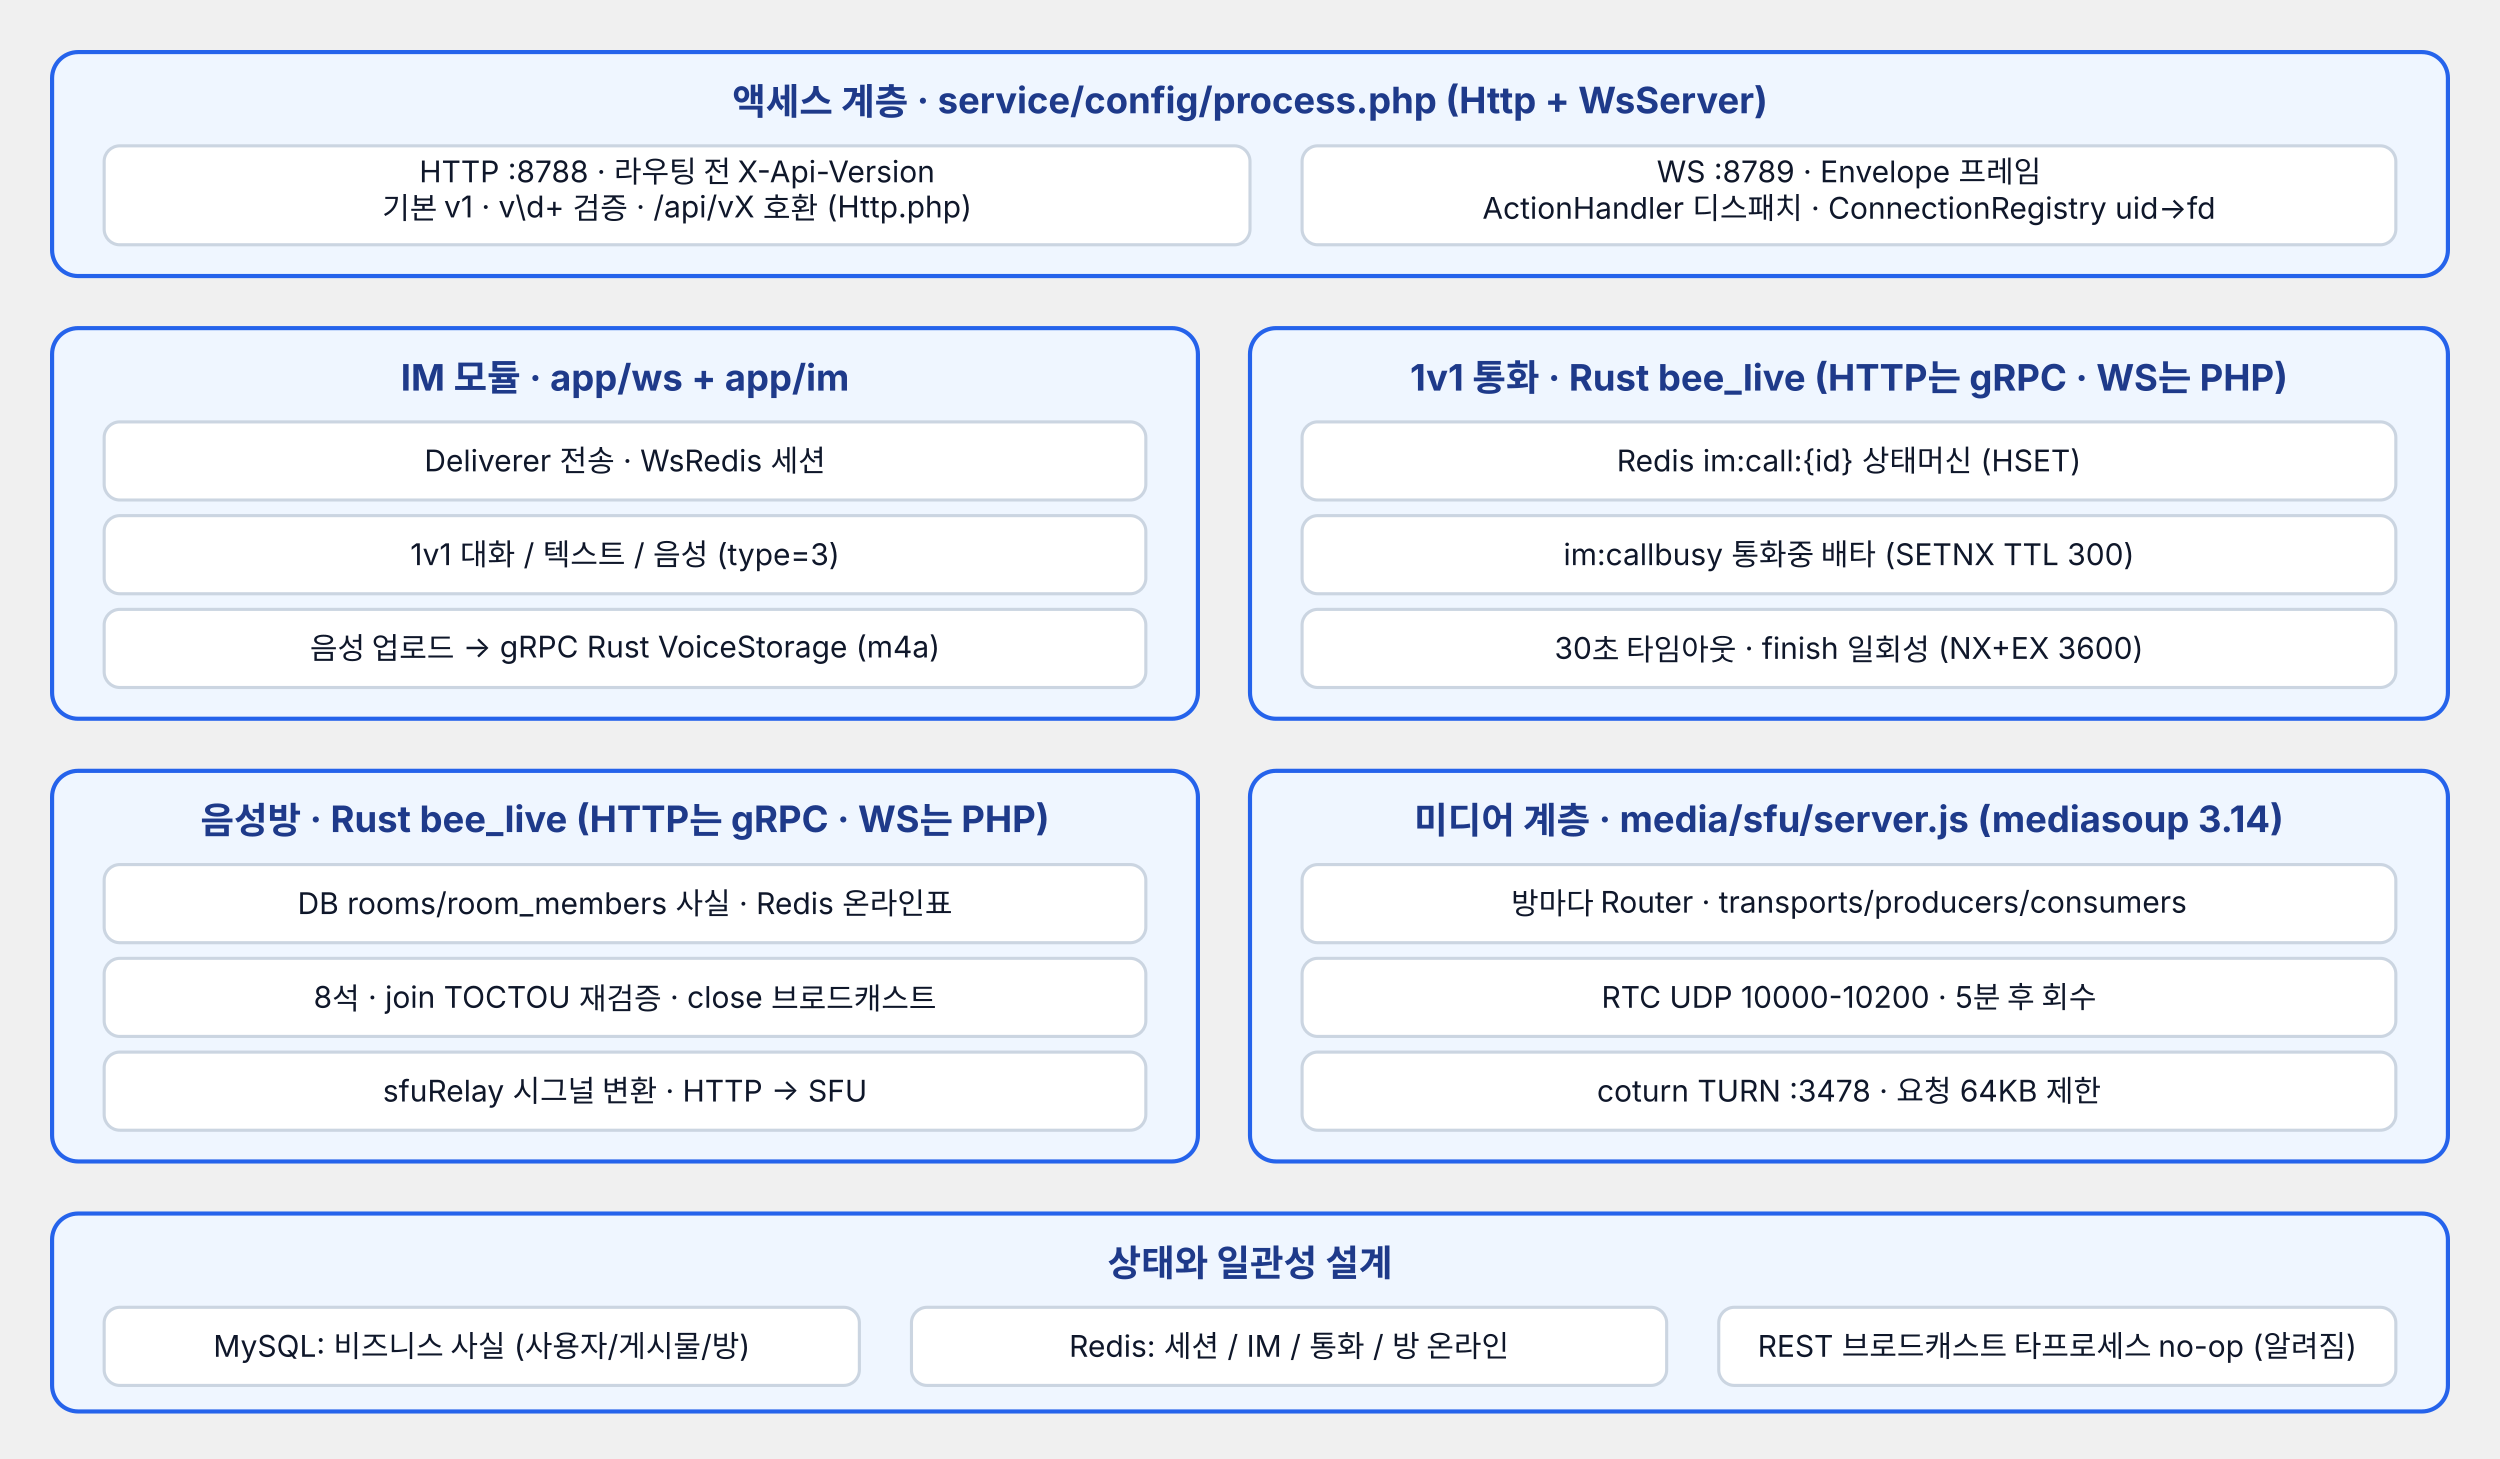
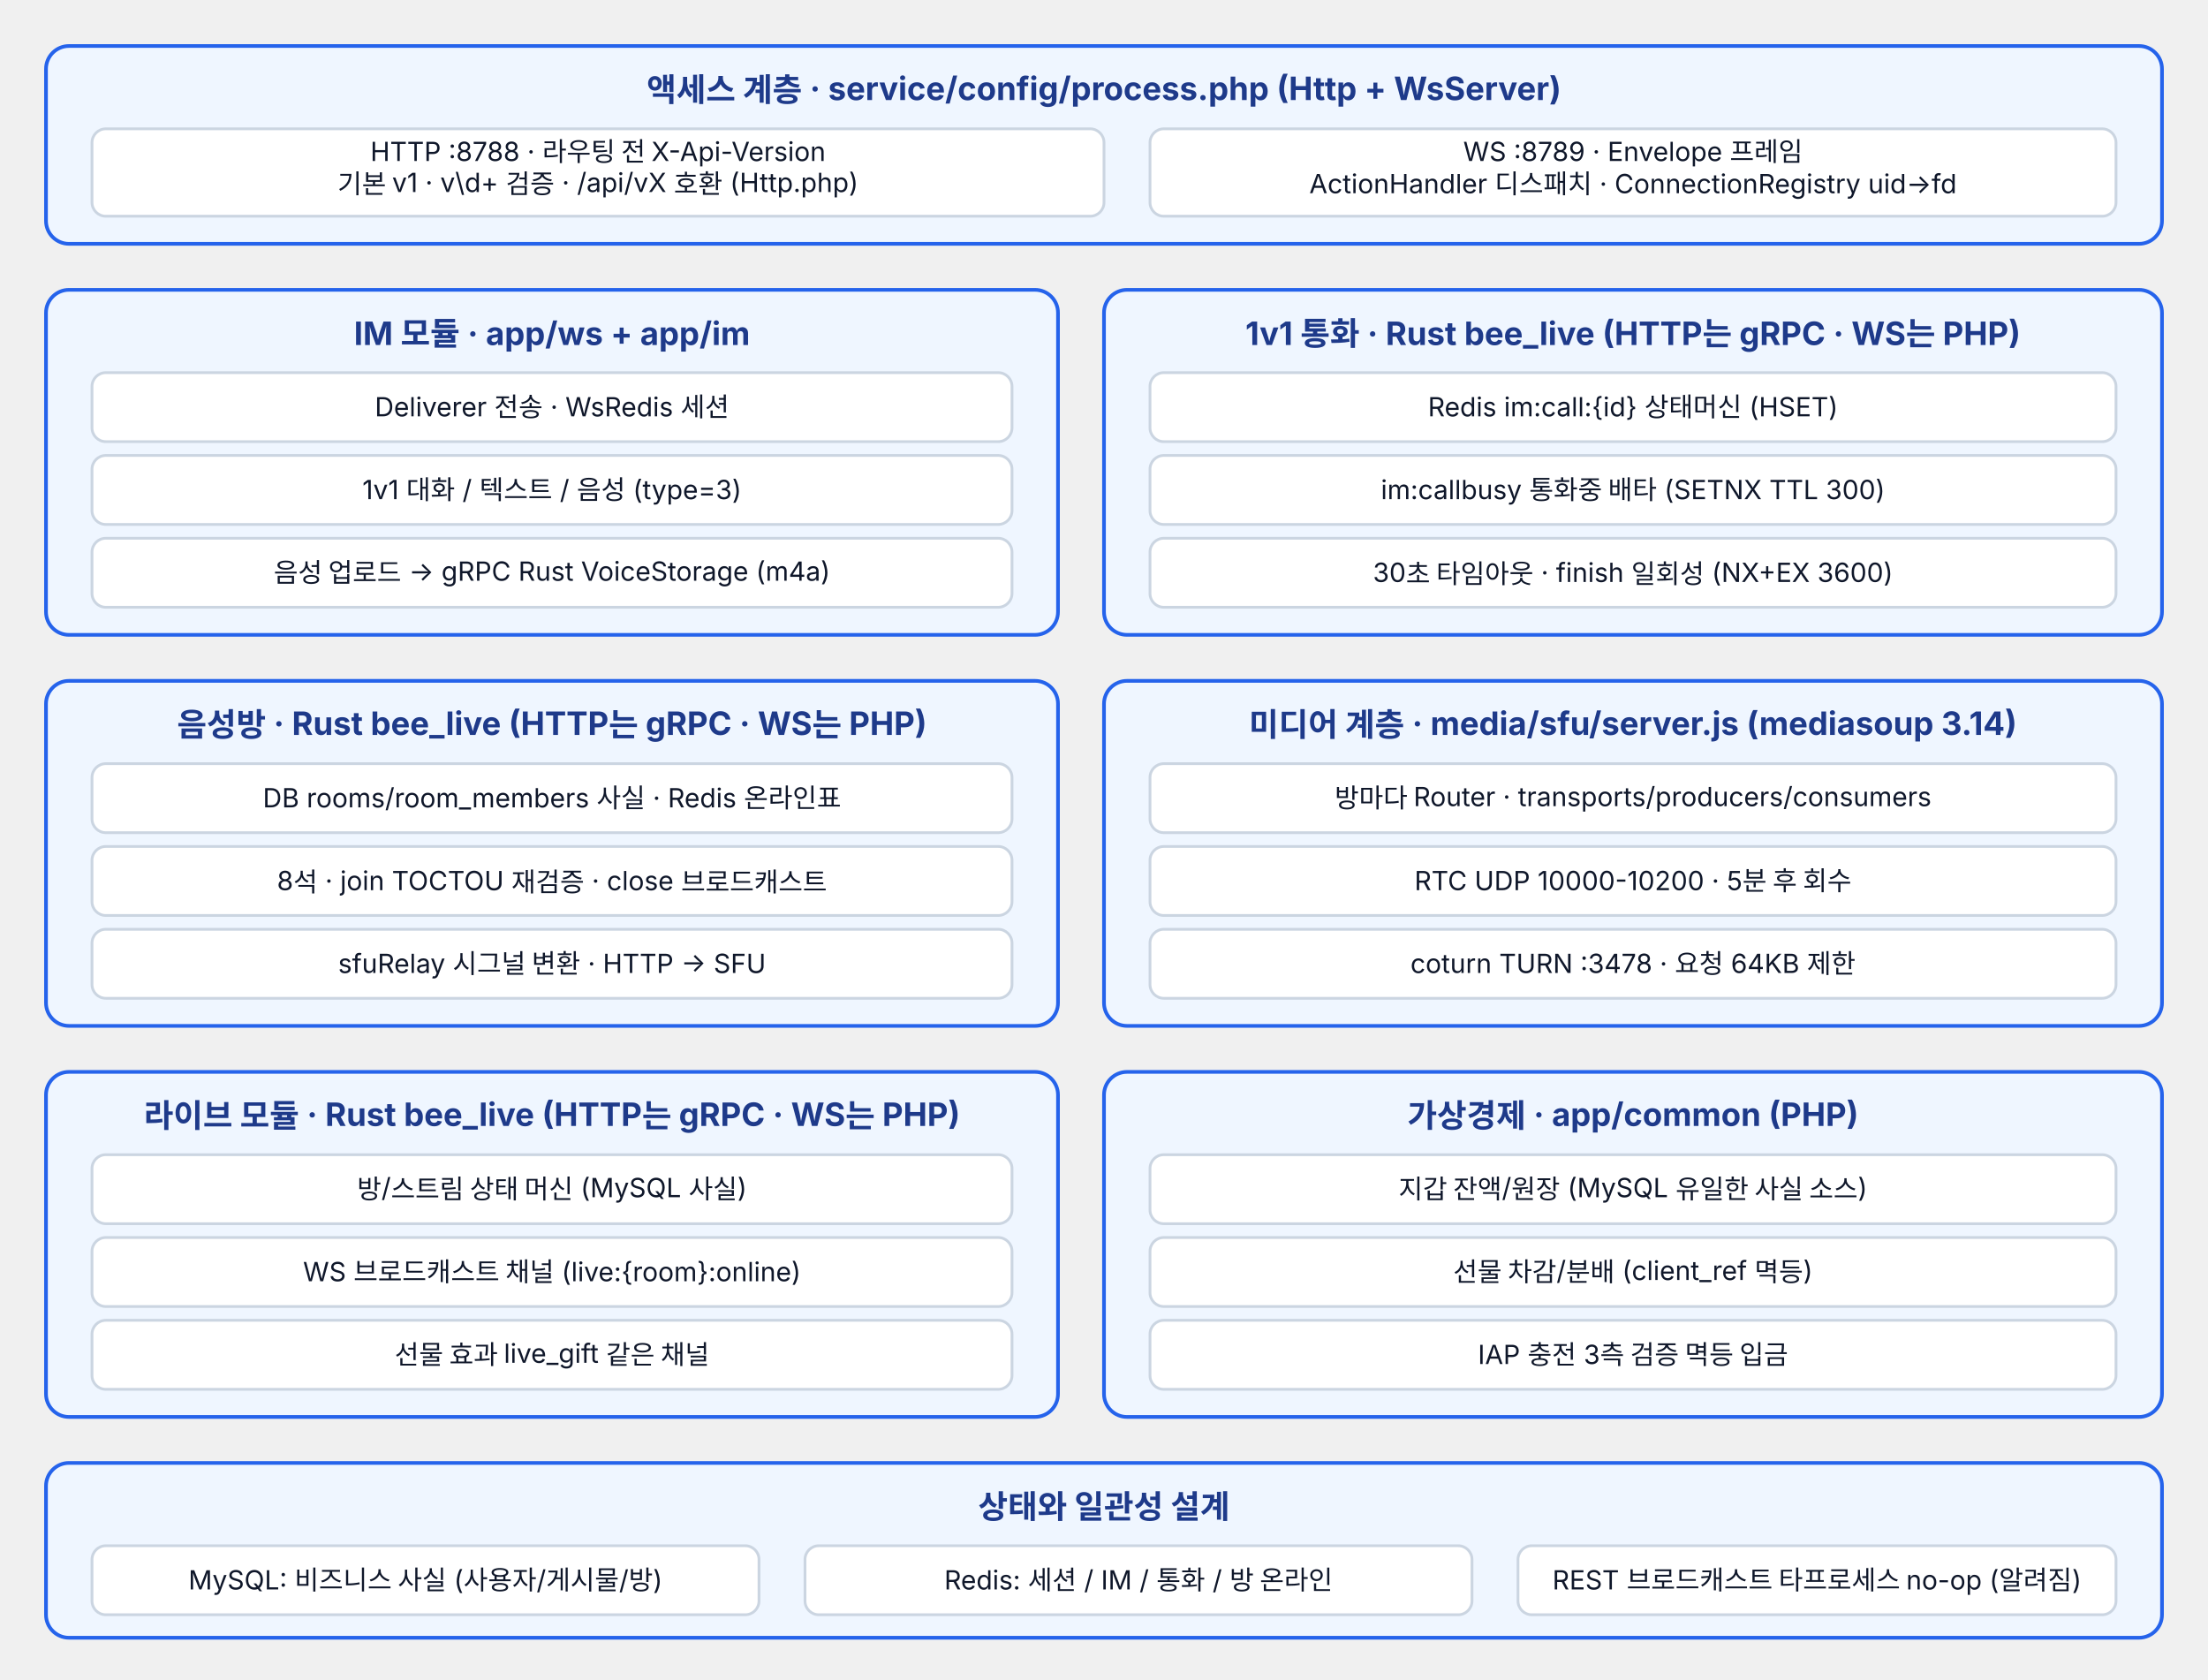
- <svg xmlns="http://www.w3.org/2000/svg" viewBox="0 0 960 560" width="100%" font-family="system-ui, -apple-system, 'Segoe UI', 'PingFang SC', 'Microsoft YaHei', sans-serif">
+ <svg xmlns="http://www.w3.org/2000/svg" viewBox="0 0 960 730" width="100%" font-family="system-ui, -apple-system, 'Segoe UI', 'PingFang SC', 'Microsoft YaHei', sans-serif">
  <style>
    .mod  { fill: #eff6ff; stroke: #2563eb; stroke-width: 1.6; rx: 10 }
    .it   { fill: #ffffff; stroke: #cbd5e1; stroke-width: 1.2; rx: 6 }
    .tm   { font-size: 14px; font-weight: 700; fill: #1e3a8a; text-anchor: middle }
    .t    { font-size: 11.5px; fill: #0f172a; text-anchor: middle }
  </style>
  <rect class="mod" x="20" y="20" width="920" height="86" />
  <text class="tm" x="480" y="44">액세스 계층 · service/config/process.php (Http + WsServer)</text>
  <rect class="it" x="40" y="56" width="440" height="38" />
  <text class="t" x="260" y="70">HTTP :8788 · 라우팅 전 X-Api-Version</text>
  <text class="t" x="260" y="84" font-size="10" fill="#64748b">기본 v1 · v\d+ 검증 · /api/vX 호환 (Http.php)</text>
  <rect class="it" x="500" y="56" width="420" height="38" />
  <text class="t" x="710" y="70">WS :8789 · Envelope 프레임</text>
  <text class="t" x="710" y="84" font-size="10" fill="#64748b">ActionHandler 디스패치 · ConnectionRegistry uid→fd</text>
  <rect class="mod" x="20" y="126" width="440" height="150" />
  <text class="tm" x="240" y="150">IM 모듈 · app/ws + app/im</text>
  <rect class="it" x="40" y="162" width="400" height="30" />
  <text class="t" x="240" y="181">Deliverer 전송 · WsRedis 세션</text>
  <rect class="it" x="40" y="198" width="400" height="30" />
  <text class="t" x="240" y="217">1v1 대화 / 텍스트 / 음성 (type=3)</text>
  <rect class="it" x="40" y="234" width="400" height="30" />
  <text class="t" x="240" y="253">음성 업로드 → gRPC Rust VoiceStorage (m4a)</text>
  <rect class="mod" x="480" y="126" width="460" height="150" />
  <text class="tm" x="710" y="150">1v1 통화 · Rust bee_live (HTTP는 gRPC · WS는 PHP)</text>
  <rect class="it" x="500" y="162" width="420" height="30" />
  <text class="t" x="710" y="181">Redis im:call:{id} 상태머신 (HSET)</text>
  <rect class="it" x="500" y="198" width="420" height="30" />
  <text class="t" x="710" y="217">im:callbusy 통화중 배타 (SETNX TTL 300)</text>
  <rect class="it" x="500" y="234" width="420" height="30" />
  <text class="t" x="710" y="253">30초 타임아웃 · finish 일회성 (NX+EX 3600)</text>
  <rect class="mod" x="20" y="296" width="440" height="150" />
  <text class="tm" x="240" y="320">음성방 · Rust bee_live (HTTP는 gRPC · WS는 PHP)</text>
  <rect class="it" x="40" y="332" width="400" height="30" />
  <text class="t" x="240" y="351">DB rooms/room_members 사실 · Redis 온라인표</text>
  <rect class="it" x="40" y="368" width="400" height="30" />
  <text class="t" x="240" y="387">8석 · join TOCTOU 재검증 · close 브로드캐스트</text>
  <rect class="it" x="40" y="404" width="400" height="30" />
  <text class="t" x="240" y="423">sfuRelay 시그널 변환 · HTTP → SFU</text>
  <rect class="mod" x="480" y="296" width="460" height="150" />
  <text class="tm" x="710" y="320">미디어 계층 · media/sfu/server.js (mediasoup 3.14)</text>
  <rect class="it" x="500" y="332" width="420" height="30" />
  <text class="t" x="710" y="351">방마다 Router · transports/producers/consumers</text>
  <rect class="it" x="500" y="368" width="420" height="30" />
  <text class="t" x="710" y="387">RTC UDP 10000-10200 · 5분 후 회수</text>
  <rect class="it" x="500" y="404" width="420" height="30" />
  <text class="t" x="710" y="423">coturn TURN :3478 · 요청 64KB 제한</text>
-   <rect class="mod" x="20" y="466" width="920" height="76" />
-   <text class="tm" x="480" y="490">상태와 일관성 설계</text>
-   <rect class="it" x="40" y="502" width="290" height="30" />
-   <text class="t" x="185" y="521">MySQL: 비즈니스 사실 (사용자/게시물/방)</text>
-   <rect class="it" x="350" y="502" width="290" height="30" />
-   <text class="t" x="495" y="521">Redis: 세션 / IM / 통화 / 방 온라인</text>
-   <rect class="it" x="660" y="502" width="260" height="30" />
-   <text class="t" x="790" y="521">REST 브로드캐스트 타프로세스 no-op (알려짐)</text>
+   <rect class="mod" x="20" y="466" width="440" height="150" />
+   <text class="tm" x="240" y="490">라이브 모듈 · Rust bee_live (HTTP는 gRPC · WS는 PHP)</text>
+   <rect class="it" x="40" y="502" width="400" height="30" />
+   <text class="t" x="240" y="521">방/스트림 상태 머신 (MySQL 사실)</text>
+   <rect class="it" x="40" y="538" width="400" height="30" />
+   <text class="t" x="240" y="557">WS 브로드캐스트 채널 (live:{room}:online)</text>
+   <rect class="it" x="40" y="574" width="400" height="30" />
+   <text class="t" x="240" y="593">선물 효과 live_gift 같은 채널</text>
+   <rect class="mod" x="480" y="466" width="460" height="150" />
+   <text class="tm" x="710" y="490">가상경제 · app/common (PHP)</text>
+   <rect class="it" x="500" y="502" width="420" height="30" />
+   <text class="t" x="710" y="521">지갑 잔액/원장 (MySQL 유일한 사실 소스)</text>
+   <rect class="it" x="500" y="538" width="420" height="30" />
+   <text class="t" x="710" y="557">선물 차감/분배 (client_ref 멱등)</text>
+   <rect class="it" x="500" y="574" width="420" height="30" />
+   <text class="t" x="710" y="593">IAP 충전 3측 검증 멱등 입금</text>
+   <rect class="mod" x="20" y="636" width="920" height="76" />
+   <text class="tm" x="480" y="660">상태와 일관성 설계</text>
+   <rect class="it" x="40" y="672" width="290" height="30" />
+   <text class="t" x="185" y="691">MySQL: 비즈니스 사실 (사용자/게시물/방)</text>
+   <rect class="it" x="350" y="672" width="290" height="30" />
+   <text class="t" x="495" y="691">Redis: 세션 / IM / 통화 / 방 온라인</text>
+   <rect class="it" x="660" y="672" width="260" height="30" />
+   <text class="t" x="790" y="691">REST 브로드캐스트 타프로세스 no-op (알려짐)</text>
</svg>
